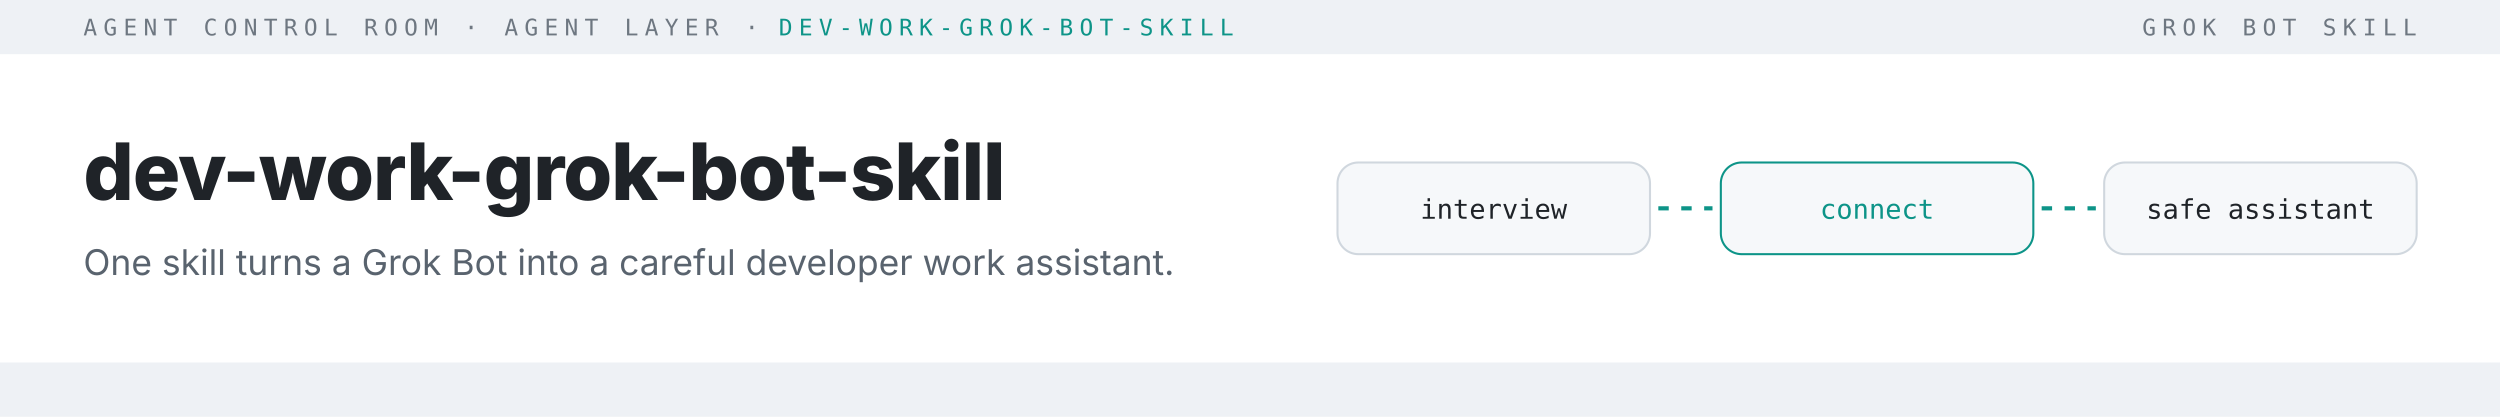
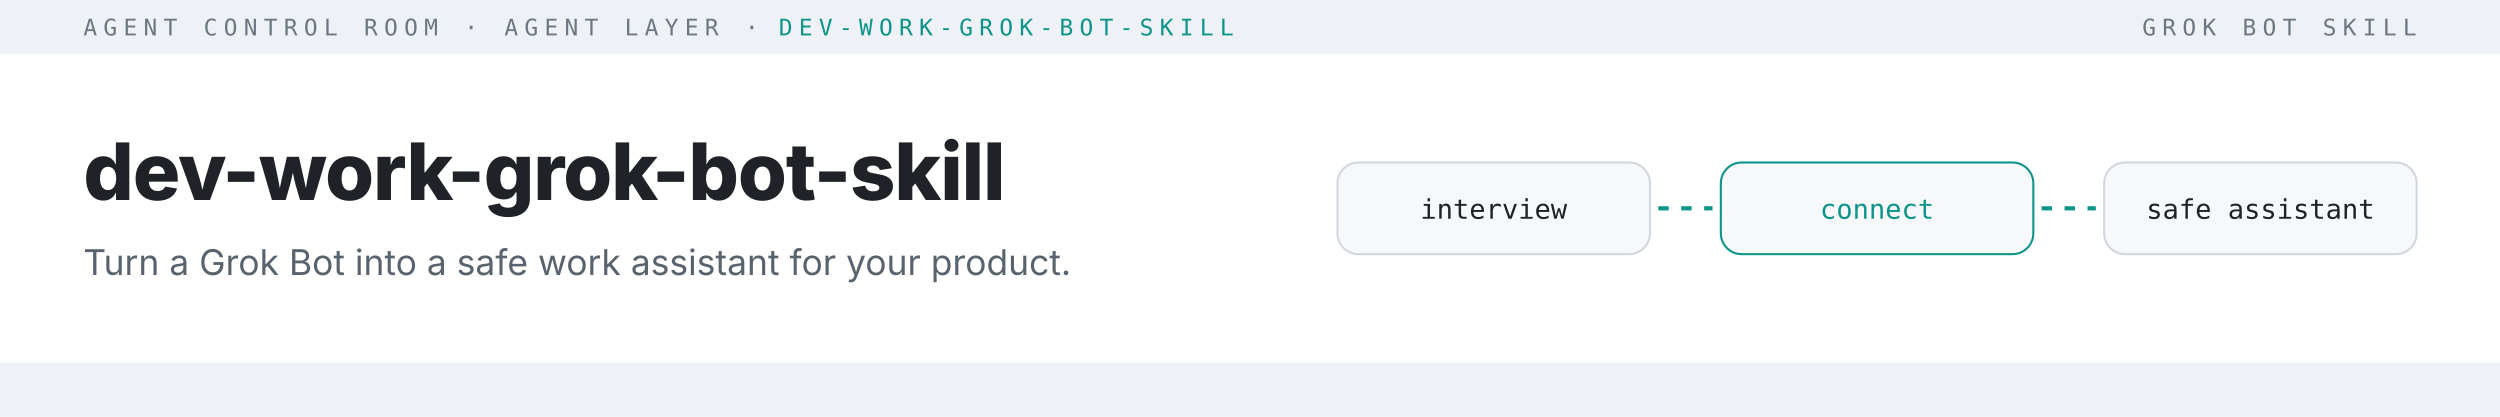
<svg xmlns="http://www.w3.org/2000/svg" width="1200" height="200" viewBox="0 0 1200 200" role="img" aria-labelledby="t d" font-family="ui-sans-serif,-apple-system,'Segoe UI',Inter,Helvetica,Arial,sans-serif">
  <style>.flow{stroke-dasharray:5 6;animation:f 1.4s linear infinite}@keyframes f{to{stroke-dashoffset:-11}}@media (prefers-reduced-motion: reduce){*{animation:none!important}}</style>
  <rect class="bg" width="1200" height="200" fill="#ffffff" />
  <rect width="1200" height="26" fill="#eef1f5" />
  <rect y="174" width="1200" height="26" fill="#eef1f5" />
  <text x="40" y="17" fill="#6e7781" font-size="11" letter-spacing="3" font-family="ui-monospace,SFMono-Regular,'JetBrains Mono',Menlo,Consolas,monospace">AGENT CONTROL ROOM · AGENT LAYER · <tspan fill="#0d9488">DEV-WORK-GROK-BOT-SKILL</tspan>
  </text>
  <text x="1160" y="17" text-anchor="end" fill="#6e7781" font-size="11" letter-spacing="3" font-family="ui-monospace,SFMono-Regular,'JetBrains Mono',Menlo,Consolas,monospace">GROK BOT SKILL</text>
  <text x="40" y="96" fill="#1f2328" font-size="38" font-weight="800" letter-spacing="-0.5">dev-work-grok-bot-skill</text>
-   <text x="40" y="132" fill="#59636e" font-size="17">One skill turns a Grok Bot into a careful developer work assistant.</text>
+   <text x="40" y="132" fill="#59636e" font-size="17">Turn a Grok Bot into a safe work assistant for your product.</text>
  <g data-step="interview">
    <rect x="642" y="78" width="150" height="44" rx="10" fill="#f6f8fa" stroke="#d0d7de" />
    <text x="717" y="105" text-anchor="middle" fill="#1f2328" font-size="13" font-family="ui-monospace,SFMono-Regular,'JetBrains Mono',Menlo,Consolas,monospace">interview</text>
  </g>
  <line class="flow" x1="796" y1="100" x2="822" y2="100" stroke="#0d9488" stroke-width="2" />
  <g data-step="connect">
    <rect x="826" y="78" width="150" height="44" rx="10" fill="#f6f8fa" stroke="#0d9488" />
    <text x="901" y="105" text-anchor="middle" fill="#0d9488" font-size="13" font-family="ui-monospace,SFMono-Regular,'JetBrains Mono',Menlo,Consolas,monospace">connect</text>
  </g>
  <line class="flow" x1="980" y1="100" x2="1006" y2="100" stroke="#0d9488" stroke-width="2" />
  <g data-step="safe assistant">
    <rect x="1010" y="78" width="150" height="44" rx="10" fill="#f6f8fa" stroke="#d0d7de" />
    <text x="1085" y="105" text-anchor="middle" fill="#1f2328" font-size="13" font-family="ui-monospace,SFMono-Regular,'JetBrains Mono',Menlo,Consolas,monospace">safe assistant</text>
  </g>
</svg>
